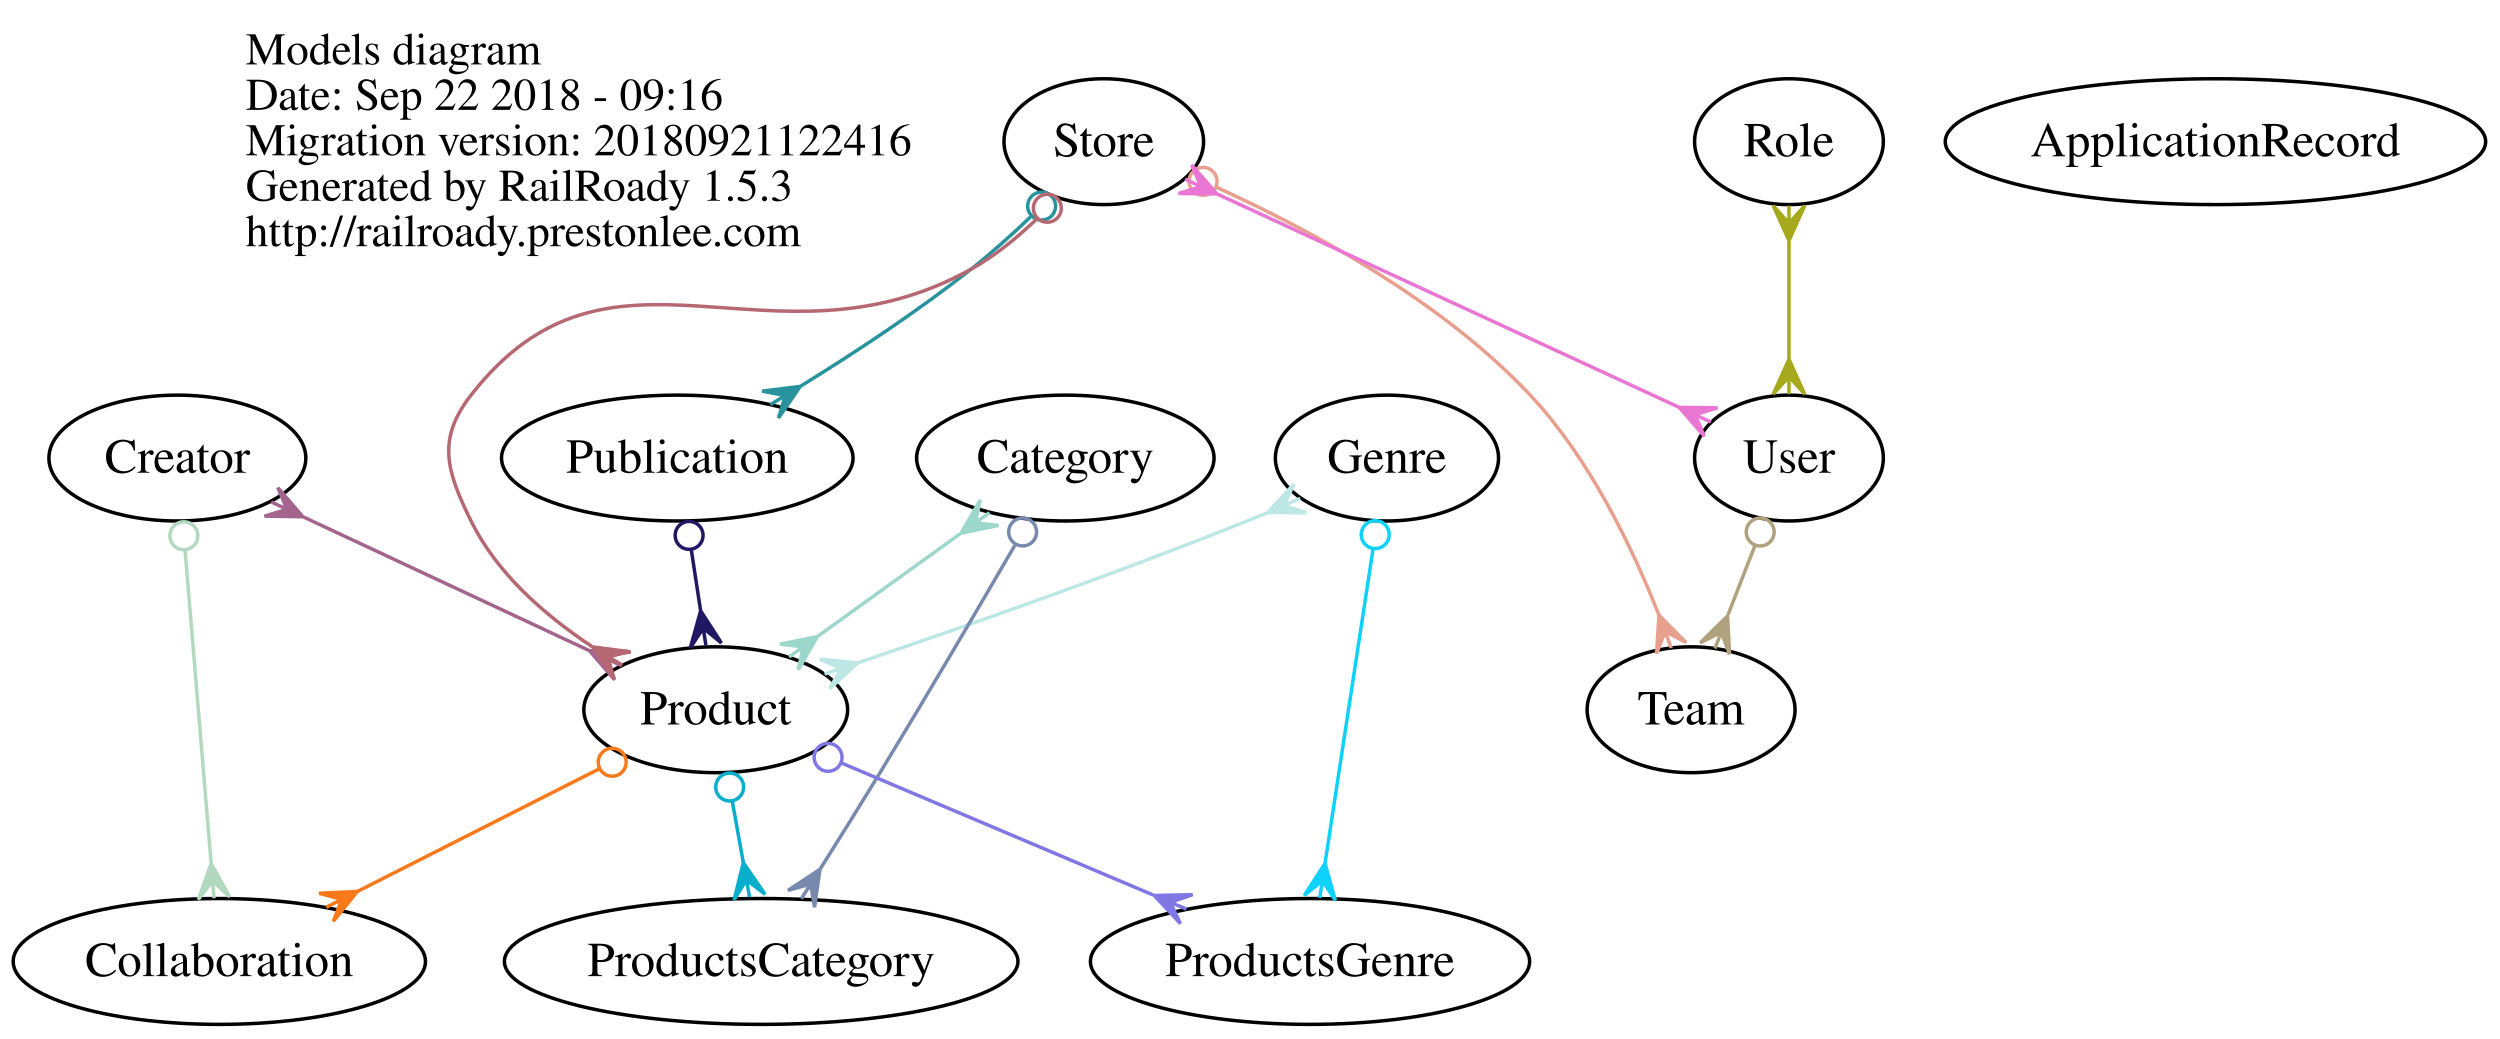
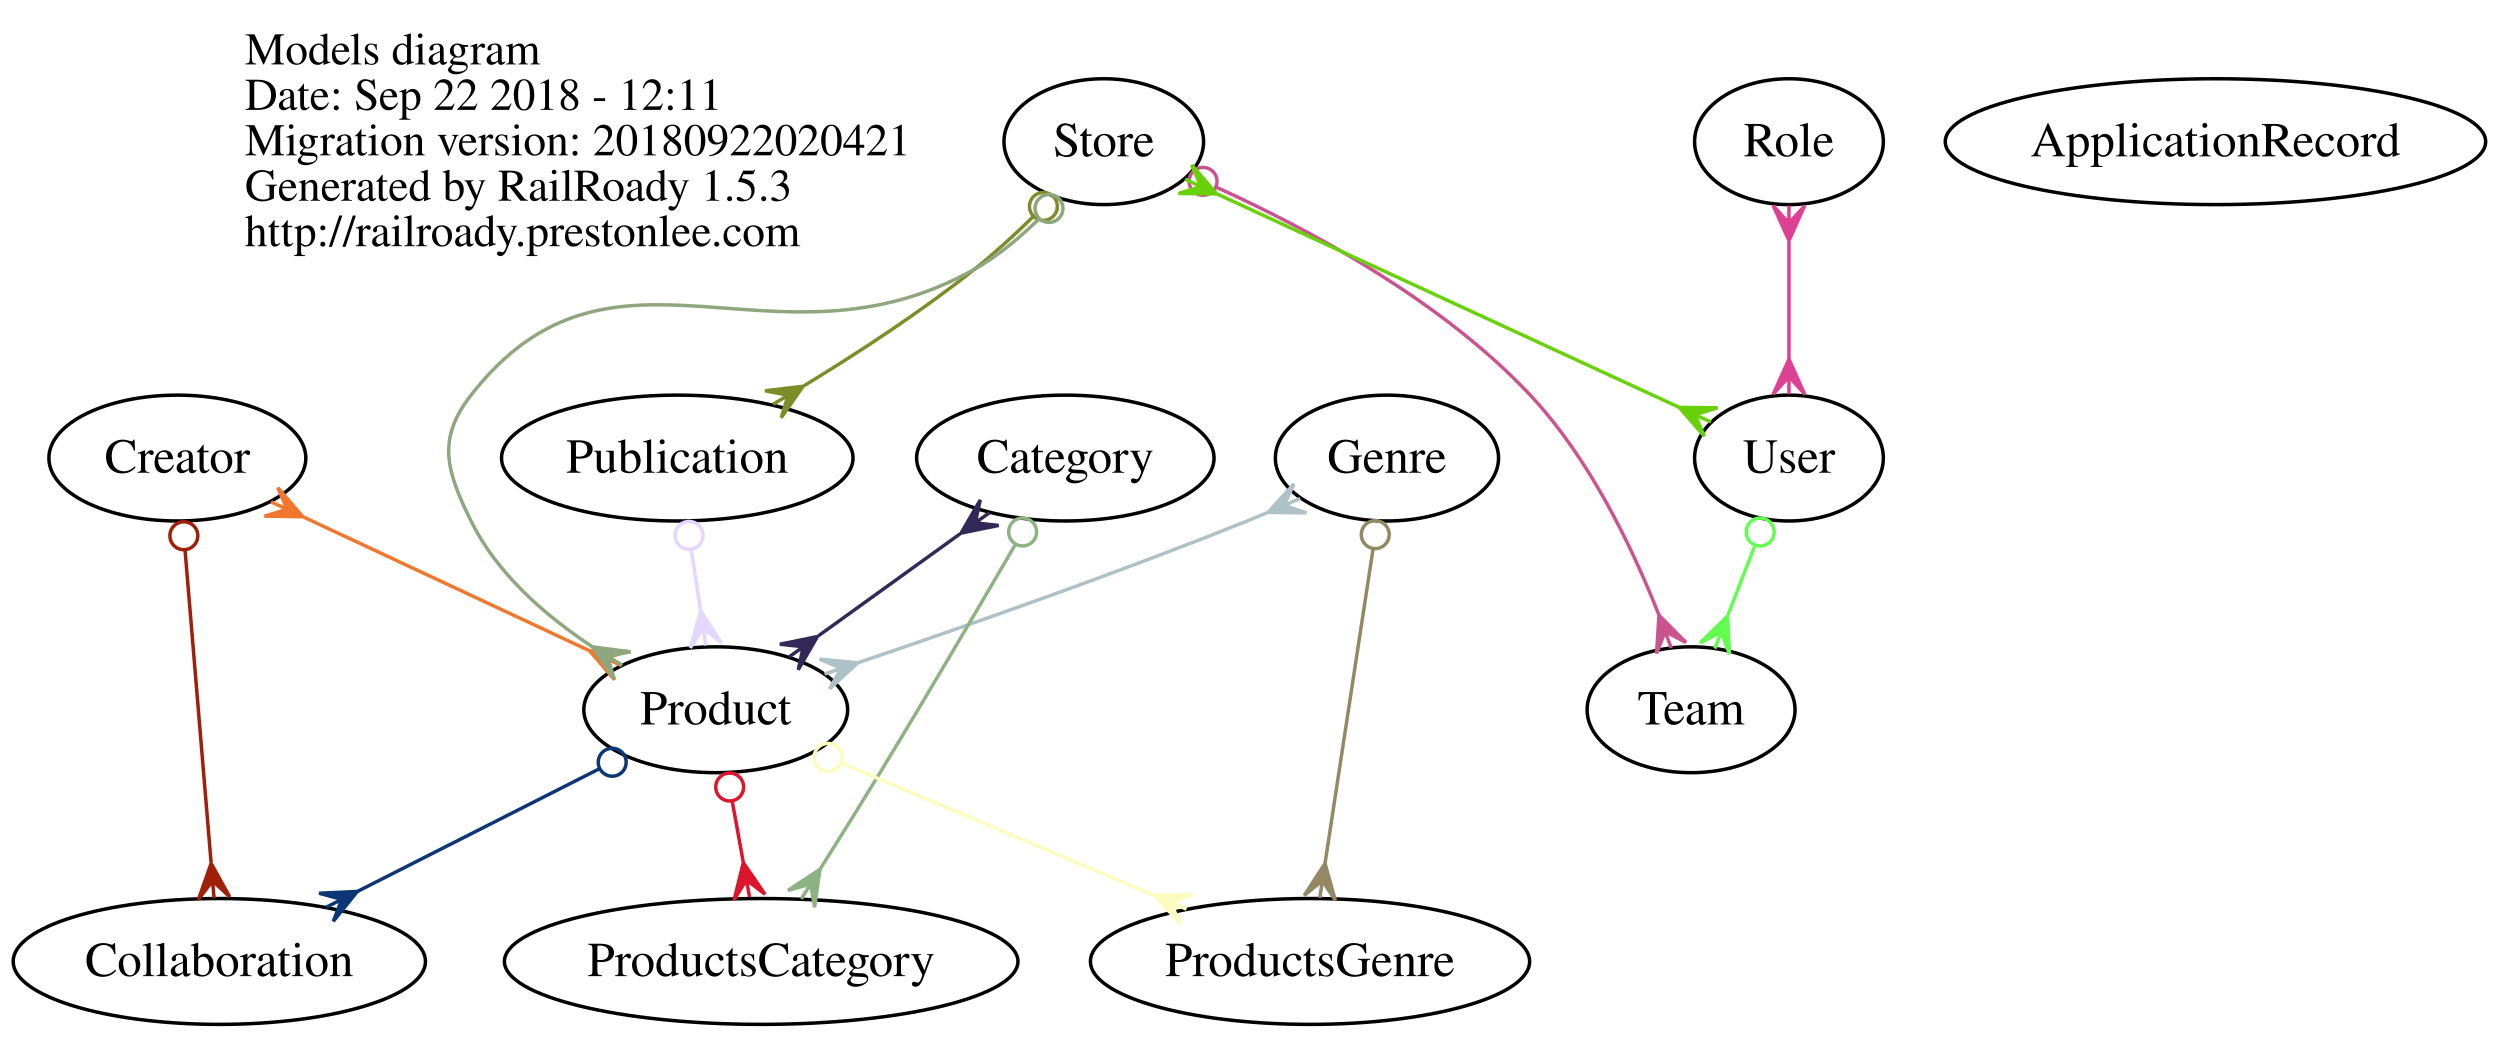
<svg xmlns="http://www.w3.org/2000/svg" width="715pt" height="297pt" viewBox="0.00 0.00 715.13 297.00">
  <g id="graph0" class="graph" transform="scale(1 1) rotate(0) translate(4 293)">
    <polygon fill="transparent" stroke="transparent" points="-4,4 -4,-293 711.133,-293 711.133,4 -4,4" />
    <g id="node1" class="node">
-       <text text-anchor="start" x="66.287" y="-274.6" font-family="Times,serif" font-size="13.00" fill="#000000">Models diagram</text>
-       <text text-anchor="start" x="66.287" y="-261.6" font-family="Times,serif" font-size="13.00" fill="#000000">Date: Sep 22 2018 - 09:16</text>
-       <text text-anchor="start" x="66.287" y="-248.6" font-family="Times,serif" font-size="13.00" fill="#000000">Migration version: 20180921122416</text>
-       <text text-anchor="start" x="66.287" y="-235.6" font-family="Times,serif" font-size="13.00" fill="#000000">Generated by RailRoady 1.5.3</text>
-       <text text-anchor="start" x="66.287" y="-222.6" font-family="Times,serif" font-size="13.00" fill="#000000">http://railroady.prestonlee.com</text>
+       <text text-anchor="start" x="66.049" y="-274.6" font-family="Times,serif" font-size="13.00" fill="#000000">Models diagram</text>
+       <text text-anchor="start" x="66.049" y="-261.6" font-family="Times,serif" font-size="13.00" fill="#000000">Date: Sep 22 2018 - 12:11</text>
+       <text text-anchor="start" x="66.049" y="-248.6" font-family="Times,serif" font-size="13.00" fill="#000000">Migration version: 20180922020421</text>
+       <text text-anchor="start" x="66.049" y="-235.6" font-family="Times,serif" font-size="13.00" fill="#000000">Generated by RailRoady 1.5.3</text>
+       <text text-anchor="start" x="66.049" y="-222.6" font-family="Times,serif" font-size="13.00" fill="#000000">http://railroady.prestonlee.com</text>
    </g>
    <g id="node2" class="node">
      <ellipse fill="none" stroke="#000000" cx="392.737" cy="-162" rx="31.922" ry="18" />
      <text text-anchor="middle" x="392.737" y="-157.8" font-family="Times,serif" font-size="14.00" fill="#000000">Genre</text>
    </g>
    <g id="node8" class="node">
      <ellipse fill="none" stroke="#000000" cx="200.737" cy="-90" rx="37.735" ry="18" />
      <text text-anchor="middle" x="200.737" y="-85.8" font-family="Times,serif" font-size="14.00" fill="#000000">Product</text>
    </g>
    <g id="edge2" class="edge">
-       <path fill="none" stroke="#bde7e5" d="M358.394,-146.33C356.487,-145.527 354.592,-144.745 352.737,-144 315.456,-129.018 272.22,-113.868 241.414,-103.444" />
-       <polygon fill="#bde7e5" stroke="#bde7e5" points="358.731,-146.475 366.119,-154.579 363.319,-148.462 367.907,-150.449 367.907,-150.449 367.907,-150.449 363.319,-148.462 369.695,-146.32 358.731,-146.475 358.731,-146.475" />
-       <polygon fill="#bde7e5" stroke="#bde7e5" points="241.35,-103.422 233.308,-95.967 236.611,-101.827 231.872,-100.232 231.872,-100.232 231.872,-100.232 236.611,-101.827 230.437,-104.497 241.35,-103.422 241.35,-103.422" />
+       <path fill="none" stroke="#adc1c6" d="M358.394,-146.33C356.487,-145.527 354.592,-144.745 352.737,-144 315.456,-129.018 272.22,-113.868 241.414,-103.444" />
+       <polygon fill="#adc1c6" stroke="#adc1c6" points="358.731,-146.475 366.119,-154.579 363.319,-148.462 367.907,-150.449 367.907,-150.449 367.907,-150.449 363.319,-148.462 369.695,-146.32 358.731,-146.475 358.731,-146.475" />
+       <polygon fill="#adc1c6" stroke="#adc1c6" points="241.35,-103.422 233.308,-95.967 236.611,-101.827 231.872,-100.232 231.872,-100.232 231.872,-100.232 236.611,-101.827 230.437,-104.497 241.35,-103.422 241.35,-103.422" />
    </g>
    <g id="node14" class="node">
      <ellipse fill="none" stroke="#000000" cx="370.737" cy="-18" rx="62.825" ry="18" />
      <text text-anchor="middle" x="370.737" y="-13.8" font-family="Times,serif" font-size="14.00" fill="#000000">ProductsGenre</text>
    </g>
    <g id="edge1" class="edge">
-       <path fill="none" stroke="#0ed2fb" d="M388.772,-136.048C384.901,-110.707 379.026,-72.256 375.042,-46.179" />
-       <ellipse fill="none" stroke="#0ed2fb" cx="389.391" cy="-140.099" rx="4" ry="4" />
-       <polygon fill="#0ed2fb" stroke="#0ed2fb" points="375.024,-46.058 377.962,-35.493 374.269,-41.115 373.514,-36.173 373.514,-36.173 373.514,-36.173 374.269,-41.115 369.065,-36.852 375.024,-46.058 375.024,-46.058" />
+       <path fill="none" stroke="#958864" d="M388.772,-136.048C384.901,-110.707 379.026,-72.256 375.042,-46.179" />
+       <ellipse fill="none" stroke="#958864" cx="389.391" cy="-140.099" rx="4" ry="4" />
+       <polygon fill="#958864" stroke="#958864" points="375.024,-46.058 377.962,-35.493 374.269,-41.115 373.514,-36.173 373.514,-36.173 373.514,-36.173 374.269,-41.115 369.065,-36.852 375.024,-46.058 375.024,-46.058" />
    </g>
    <g id="node3" class="node">
      <ellipse fill="none" stroke="#000000" cx="300.737" cy="-162" rx="42.546" ry="18" />
      <text text-anchor="middle" x="300.737" y="-157.8" font-family="Times,serif" font-size="14.00" fill="#000000">Category</text>
    </g>
    <g id="node7" class="node">
      <ellipse fill="none" stroke="#000000" cx="213.737" cy="-18" rx="73.45" ry="18" />
      <text text-anchor="middle" x="213.737" y="-13.8" font-family="Times,serif" font-size="14.00" fill="#000000">ProductsCategory</text>
    </g>
    <g id="edge3" class="edge">
-       <path fill="none" stroke="#7889ae" d="M286.284,-137.003C275.738,-118.876 261.025,-93.817 247.737,-72 242.262,-63.011 236.169,-53.258 230.67,-44.544" />
-       <ellipse fill="none" stroke="#7889ae" cx="288.523" cy="-140.859" rx="4" ry="4" />
-       <polygon fill="#7889ae" stroke="#7889ae" points="230.556,-44.365 229.006,-33.509 227.88,-40.141 225.205,-35.917 225.205,-35.917 225.205,-35.917 227.88,-40.141 221.403,-38.325 230.556,-44.365 230.556,-44.365" />
+       <path fill="none" stroke="#8cb381" d="M286.284,-137.003C275.738,-118.876 261.025,-93.817 247.737,-72 242.262,-63.011 236.169,-53.258 230.67,-44.544" />
+       <ellipse fill="none" stroke="#8cb381" cx="288.523" cy="-140.859" rx="4" ry="4" />
+       <polygon fill="#8cb381" stroke="#8cb381" points="230.556,-44.365 229.006,-33.509 227.88,-40.141 225.205,-35.917 225.205,-35.917 225.205,-35.917 227.88,-40.141 221.403,-38.325 230.556,-44.365 230.556,-44.365" />
    </g>
    <g id="edge4" class="edge">
-       <path fill="none" stroke="#9dd7cb" d="M270.642,-140.332C257.812,-131.094 242.892,-120.351 230.139,-111.169" />
-       <polygon fill="#9dd7cb" stroke="#9dd7cb" points="270.923,-140.534 276.409,-150.029 274.981,-143.456 279.039,-146.377 279.039,-146.377 279.039,-146.377 274.981,-143.456 281.668,-142.725 270.923,-140.534 270.923,-140.534" />
-       <polygon fill="#9dd7cb" stroke="#9dd7cb" points="229.823,-110.942 224.338,-101.447 225.766,-108.021 221.708,-105.099 221.708,-105.099 221.708,-105.099 225.766,-108.021 219.079,-108.751 229.823,-110.942 229.823,-110.942" />
+       <path fill="none" stroke="#322958" d="M270.642,-140.332C257.812,-131.094 242.892,-120.351 230.139,-111.169" />
+       <polygon fill="#322958" stroke="#322958" points="270.923,-140.534 276.409,-150.029 274.981,-143.456 279.039,-146.377 279.039,-146.377 279.039,-146.377 274.981,-143.456 281.668,-142.725 270.923,-140.534 270.923,-140.534" />
+       <polygon fill="#322958" stroke="#322958" points="229.823,-110.942 224.338,-101.447 225.766,-108.021 221.708,-105.099 221.708,-105.099 221.708,-105.099 225.766,-108.021 219.079,-108.751 229.823,-110.942 229.823,-110.942" />
    </g>
    <g id="node4" class="node">
      <ellipse fill="none" stroke="#000000" cx="46.737" cy="-162" rx="36.749" ry="18" />
      <text text-anchor="middle" x="46.737" y="-157.8" font-family="Times,serif" font-size="14.00" fill="#000000">Creator</text>
    </g>
    <g id="node5" class="node">
      <ellipse fill="none" stroke="#000000" cx="58.737" cy="-18" rx="58.975" ry="18" />
      <text text-anchor="middle" x="58.737" y="-13.8" font-family="Times,serif" font-size="14.00" fill="#000000">Collaboration</text>
    </g>
    <g id="edge5" class="edge">
-       <path fill="none" stroke="#b2d9bf" d="M48.926,-135.735C51.032,-110.464 54.207,-72.367 56.37,-46.402" />
-       <ellipse fill="none" stroke="#b2d9bf" cx="48.589" cy="-139.776" rx="4" ry="4" />
-       <polygon fill="#b2d9bf" stroke="#b2d9bf" points="56.399,-46.055 61.714,-36.463 56.815,-41.072 57.23,-36.09 57.23,-36.09 57.23,-36.09 56.815,-41.072 52.745,-35.716 56.399,-46.055 56.399,-46.055" />
+       <path fill="none" stroke="#a01f09" d="M48.926,-135.735C51.032,-110.464 54.207,-72.367 56.37,-46.402" />
+       <ellipse fill="none" stroke="#a01f09" cx="48.589" cy="-139.776" rx="4" ry="4" />
+       <polygon fill="#a01f09" stroke="#a01f09" points="56.399,-46.055 61.714,-36.463 56.815,-41.072 57.23,-36.09 57.23,-36.09 57.23,-36.09 56.815,-41.072 52.745,-35.716 56.399,-46.055 56.399,-46.055" />
    </g>
    <g id="edge6" class="edge">
-       <path fill="none" stroke="#a3658d" d="M82.941,-145.074C107.479,-133.601 139.788,-118.496 164.362,-107.007" />
-       <polygon fill="#a3658d" stroke="#a3658d" points="82.621,-145.223 71.656,-145.382 78.091,-147.341 73.562,-149.459 73.562,-149.459 73.562,-149.459 78.091,-147.341 75.468,-153.535 82.621,-145.223 82.621,-145.223" />
-       <polygon fill="#a3658d" stroke="#a3658d" points="164.644,-106.875 175.609,-106.716 169.174,-104.757 173.703,-102.639 173.703,-102.639 173.703,-102.639 169.174,-104.757 171.797,-98.563 164.644,-106.875 164.644,-106.875" />
+       <path fill="none" stroke="#f1772e" d="M82.941,-145.074C107.479,-133.601 139.788,-118.496 164.362,-107.007" />
+       <polygon fill="#f1772e" stroke="#f1772e" points="82.621,-145.223 71.656,-145.382 78.091,-147.341 73.562,-149.459 73.562,-149.459 73.562,-149.459 78.091,-147.341 75.468,-153.535 82.621,-145.223 82.621,-145.223" />
+       <polygon fill="#f1772e" stroke="#f1772e" points="164.644,-106.875 175.609,-106.716 169.174,-104.757 173.703,-102.639 173.703,-102.639 173.703,-102.639 169.174,-104.757 171.797,-98.563 164.644,-106.875 164.644,-106.875" />
    </g>
    <g id="node6" class="node">
      <ellipse fill="none" stroke="#000000" cx="189.737" cy="-162" rx="50.281" ry="18" />
      <text text-anchor="middle" x="189.737" y="-157.8" font-family="Times,serif" font-size="14.00" fill="#000000">Publication</text>
    </g>
    <g id="edge7" class="edge">
-       <path fill="none" stroke="#211863" d="M193.738,-135.814C194.605,-130.136 195.527,-124.104 196.407,-118.346" />
-       <ellipse fill="none" stroke="#211863" cx="193.117" cy="-139.877" rx="4" ry="4" />
-       <polygon fill="#211863" stroke="#211863" points="196.414,-118.299 202.373,-109.093 197.169,-113.356 197.924,-108.413 197.924,-108.413 197.924,-108.413 197.169,-113.356 193.476,-107.734 196.414,-118.299 196.414,-118.299" />
+       <path fill="none" stroke="#e4d6fe" d="M193.738,-135.814C194.605,-130.136 195.527,-124.104 196.407,-118.346" />
+       <ellipse fill="none" stroke="#e4d6fe" cx="193.117" cy="-139.877" rx="4" ry="4" />
+       <polygon fill="#e4d6fe" stroke="#e4d6fe" points="196.414,-118.299 202.373,-109.093 197.169,-113.356 197.924,-108.413 197.924,-108.413 197.924,-108.413 197.169,-113.356 193.476,-107.734 196.414,-118.299 196.414,-118.299" />
    </g>
    <g id="edge8" class="edge">
-       <path fill="none" stroke="#f8791a" d="M167.316,-73.054C146.644,-62.573 120.002,-49.064 98.282,-38.051" />
-       <ellipse fill="none" stroke="#f8791a" cx="171.125" cy="-74.985" rx="4" ry="4" />
-       <polygon fill="#f8791a" stroke="#f8791a" points="98.225,-38.022 91.341,-29.486 93.766,-35.761 89.306,-33.5 89.306,-33.5 89.306,-33.5 93.766,-35.761 87.271,-37.513 98.225,-38.022 98.225,-38.022" />
+       <path fill="none" stroke="#0c3675" d="M167.316,-73.054C146.644,-62.573 120.002,-49.064 98.282,-38.051" />
+       <ellipse fill="none" stroke="#0c3675" cx="171.125" cy="-74.985" rx="4" ry="4" />
+       <polygon fill="#0c3675" stroke="#0c3675" points="98.225,-38.022 91.341,-29.486 93.766,-35.761 89.306,-33.5 89.306,-33.5 89.306,-33.5 93.766,-35.761 87.271,-37.513 98.225,-38.022 98.225,-38.022" />
    </g>
    <g id="edge10" class="edge">
-       <path fill="none" stroke="#08aecc" d="M205.465,-63.814C206.491,-58.136 207.58,-52.104 208.619,-46.346" />
-       <ellipse fill="none" stroke="#08aecc" cx="204.728" cy="-67.895" rx="4" ry="4" />
-       <polygon fill="#08aecc" stroke="#08aecc" points="208.636,-46.254 214.841,-37.213 209.524,-41.334 210.413,-36.413 210.413,-36.413 210.413,-36.413 209.524,-41.334 205.984,-35.614 208.636,-46.254 208.636,-46.254" />
+       <path fill="none" stroke="#dc142c" d="M205.465,-63.814C206.491,-58.136 207.58,-52.104 208.619,-46.346" />
+       <ellipse fill="none" stroke="#dc142c" cx="204.728" cy="-67.895" rx="4" ry="4" />
+       <polygon fill="#dc142c" stroke="#dc142c" points="208.636,-46.254 214.841,-37.213 209.524,-41.334 210.413,-36.413 210.413,-36.413 210.413,-36.413 209.524,-41.334 205.984,-35.614 208.636,-46.254 208.636,-46.254" />
    </g>
    <g id="edge9" class="edge">
-       <path fill="none" stroke="#8177e4" d="M236.691,-74.772C262.704,-63.755 298.031,-48.793 325.888,-36.995" />
-       <ellipse fill="none" stroke="#8177e4" cx="232.875" cy="-76.389" rx="4" ry="4" />
-       <polygon fill="#8177e4" stroke="#8177e4" points="326.195,-36.865 337.158,-37.109 330.799,-34.915 335.403,-32.965 335.403,-32.965 335.403,-32.965 330.799,-34.915 333.648,-28.822 326.195,-36.865 326.195,-36.865" />
+       <path fill="none" stroke="#fcfcbe" d="M236.691,-74.772C262.704,-63.755 298.031,-48.793 325.888,-36.995" />
+       <ellipse fill="none" stroke="#fcfcbe" cx="232.875" cy="-76.389" rx="4" ry="4" />
+       <polygon fill="#fcfcbe" stroke="#fcfcbe" points="326.195,-36.865 337.158,-37.109 330.799,-34.915 335.403,-32.965 335.403,-32.965 335.403,-32.965 330.799,-34.915 333.648,-28.822 326.195,-36.865 326.195,-36.865" />
    </g>
    <g id="node9" class="node">
      <ellipse fill="none" stroke="#000000" cx="479.737" cy="-90" rx="29.741" ry="18" />
      <text text-anchor="middle" x="479.737" y="-85.8" font-family="Times,serif" font-size="14.00" fill="#000000">Team</text>
    </g>
    <g id="node10" class="node">
      <ellipse fill="none" stroke="#000000" cx="507.737" cy="-252.5" rx="27" ry="18" />
      <text text-anchor="middle" x="507.737" y="-248.3" font-family="Times,serif" font-size="14.00" fill="#000000">Role</text>
    </g>
    <g id="node13" class="node">
      <ellipse fill="none" stroke="#000000" cx="507.737" cy="-162" rx="27" ry="18" />
      <text text-anchor="middle" x="507.737" y="-157.8" font-family="Times,serif" font-size="14.00" fill="#000000">User</text>
    </g>
    <g id="edge11" class="edge">
-       <path fill="none" stroke="#a6a91c" d="M507.737,-223.89C507.737,-213.19 507.737,-201.048 507.737,-190.369" />
-       <polygon fill="#a6a91c" stroke="#a6a91c" points="507.737,-224.186 503.237,-234.186 507.737,-229.186 507.737,-234.186 507.737,-234.186 507.737,-234.186 507.737,-229.186 512.237,-234.186 507.737,-224.186 507.737,-224.186" />
-       <polygon fill="#a6a91c" stroke="#a6a91c" points="507.737,-190.287 512.237,-180.287 507.737,-185.287 507.737,-180.287 507.737,-180.287 507.737,-180.287 507.737,-185.287 503.237,-180.287 507.737,-190.287 507.737,-190.287" />
+       <path fill="none" stroke="#de4193" d="M507.737,-223.89C507.737,-213.19 507.737,-201.048 507.737,-190.369" />
+       <polygon fill="#de4193" stroke="#de4193" points="507.737,-224.186 503.237,-234.186 507.737,-229.186 507.737,-234.186 507.737,-234.186 507.737,-234.186 507.737,-229.186 512.237,-234.186 507.737,-224.186 507.737,-224.186" />
+       <polygon fill="#de4193" stroke="#de4193" points="507.737,-190.287 512.237,-180.287 507.737,-185.287 507.737,-180.287 507.737,-180.287 507.737,-180.287 507.737,-185.287 503.237,-180.287 507.737,-190.287 507.737,-190.287" />
    </g>
    <g id="node11" class="node">
      <ellipse fill="none" stroke="#000000" cx="629.737" cy="-252.5" rx="77.292" ry="18" />
      <text text-anchor="middle" x="629.737" y="-248.3" font-family="Times,serif" font-size="14.00" fill="#000000">ApplicationRecord</text>
    </g>
    <g id="node12" class="node">
      <ellipse fill="none" stroke="#000000" cx="311.737" cy="-252.5" rx="28.55" ry="18" />
      <text text-anchor="middle" x="311.737" y="-248.3" font-family="Times,serif" font-size="14.00" fill="#000000">Store</text>
    </g>
    <g id="edge12" class="edge">
-       <path fill="none" stroke="#28929d" d="M290.796,-230.991C285.419,-225.865 279.517,-220.563 273.737,-216 258.495,-203.966 240.509,-192.125 225.099,-182.611" />
-       <ellipse fill="none" stroke="#28929d" cx="293.962" cy="-234.079" rx="4" ry="4" />
-       <polygon fill="#28929d" stroke="#28929d" points="224.905,-182.494 218.702,-173.451 220.634,-179.894 216.363,-177.295 216.363,-177.295 216.363,-177.295 220.634,-179.894 214.024,-181.139 224.905,-182.494 224.905,-182.494" />
+       <path fill="none" stroke="#7d8d27" d="M291.425,-230.936C286.188,-225.811 280.42,-220.524 274.737,-216 259.529,-203.895 241.499,-192.119 225.966,-182.67" />
+       <ellipse fill="none" stroke="#7d8d27" cx="294.468" cy="-233.987" rx="4" ry="4" />
+       <polygon fill="#7d8d27" stroke="#7d8d27" points="225.728,-182.528 219.461,-173.529 221.439,-179.959 217.149,-177.39 217.149,-177.39 217.149,-177.39 221.439,-179.959 214.837,-181.251 225.728,-182.528 225.728,-182.528" />
    </g>
    <g id="edge13" class="edge">
-       <path fill="none" stroke="#b66872" d="M292.664,-230.479C287.041,-225.081 280.554,-219.777 273.737,-216 216.41,-184.238 171.028,-231.691 130.737,-180 120.901,-167.381 123.679,-158.359 130.737,-144 138.124,-128.972 151.929,-116.945 165.339,-108.091" />
-       <ellipse fill="none" stroke="#b66872" cx="295.594" cy="-233.455" rx="4" ry="4" />
-       <polygon fill="#b66872" stroke="#b66872" points="165.514,-107.983 176.387,-106.561 169.769,-105.357 174.024,-102.731 174.024,-102.731 174.024,-102.731 169.769,-105.357 171.66,-98.902 165.514,-107.983 165.514,-107.983" />
+       <path fill="none" stroke="#8ea77f" d="M293.253,-230.463C287.778,-225.065 281.439,-219.764 274.737,-216 217.22,-183.692 171.336,-231.998 130.737,-180 120.891,-167.389 123.679,-158.359 130.737,-144 138.124,-128.972 151.929,-116.945 165.339,-108.091" />
+       <ellipse fill="none" stroke="#8ea77f" cx="296.065" cy="-233.401" rx="4" ry="4" />
+       <polygon fill="#8ea77f" stroke="#8ea77f" points="165.514,-107.983 176.387,-106.561 169.769,-105.357 174.024,-102.731 174.024,-102.731 174.024,-102.731 169.769,-105.357 171.66,-98.902 165.514,-107.983 165.514,-107.983" />
    </g>
    <g id="edge14" class="edge">
-       <path fill="none" stroke="#e99f8e" d="M344.065,-239.409C370.823,-227.258 408.42,-206.983 433.737,-180 450.71,-161.911 462.964,-136.357 470.536,-117.098" />
-       <ellipse fill="none" stroke="#e99f8e" cx="340.138" cy="-241.148" rx="4" ry="4" />
-       <polygon fill="#e99f8e" stroke="#e99f8e" points="470.559,-117.037 478.282,-109.253 472.314,-112.355 474.069,-107.673 474.069,-107.673 474.069,-107.673 472.314,-112.355 469.855,-106.094 470.559,-117.037 470.559,-117.037" />
+       <path fill="none" stroke="#ca5490" d="M344.065,-239.409C370.823,-227.258 408.42,-206.983 433.737,-180 450.71,-161.911 462.964,-136.357 470.536,-117.098" />
+       <ellipse fill="none" stroke="#ca5490" cx="340.138" cy="-241.148" rx="4" ry="4" />
+       <polygon fill="#ca5490" stroke="#ca5490" points="470.559,-117.037 478.282,-109.253 472.314,-112.355 474.069,-107.673 474.069,-107.673 474.069,-107.673 472.314,-112.355 469.855,-106.094 470.559,-117.037 470.559,-117.037" />
    </g>
    <g id="edge15" class="edge">
-       <path fill="none" stroke="#e976d2" d="M344.291,-237.469C380.948,-220.543 440.106,-193.228 476.299,-176.516" />
-       <polygon fill="#e976d2" stroke="#e976d2" points="344.07,-237.571 333.104,-237.678 339.53,-239.667 334.991,-241.763 334.991,-241.763 334.991,-241.763 339.53,-239.667 336.877,-245.849 344.07,-237.571 344.07,-237.571" />
-       <polygon fill="#e976d2" stroke="#e976d2" points="476.34,-176.497 487.305,-176.391 480.88,-174.401 485.419,-172.305 485.419,-172.305 485.419,-172.305 480.88,-174.401 483.533,-168.22 476.34,-176.497 476.34,-176.497" />
+       <path fill="none" stroke="#69d10a" d="M344.291,-237.469C380.948,-220.543 440.106,-193.228 476.299,-176.516" />
+       <polygon fill="#69d10a" stroke="#69d10a" points="344.07,-237.571 333.104,-237.678 339.53,-239.667 334.991,-241.763 334.991,-241.763 334.991,-241.763 339.53,-239.667 336.877,-245.849 344.07,-237.571 344.07,-237.571" />
+       <polygon fill="#69d10a" stroke="#69d10a" points="476.34,-176.497 487.305,-176.391 480.88,-174.401 485.419,-172.305 485.419,-172.305 485.419,-172.305 480.88,-174.401 483.533,-168.22 476.34,-176.497 476.34,-176.497" />
    </g>
    <g id="edge16" class="edge">
-       <path fill="none" stroke="#b0a27e" d="M498.046,-137.078C495.56,-130.686 492.873,-123.778 490.344,-117.274" />
-       <ellipse fill="none" stroke="#b0a27e" cx="499.509" cy="-140.843" rx="4" ry="4" />
-       <polygon fill="#b0a27e" stroke="#b0a27e" points="490.174,-116.838 490.744,-105.887 488.362,-112.178 486.55,-107.518 486.55,-107.518 486.55,-107.518 488.362,-112.178 482.356,-109.149 490.174,-116.838 490.174,-116.838" />
+       <path fill="none" stroke="#62fd4e" d="M498.046,-137.078C495.56,-130.686 492.873,-123.778 490.344,-117.274" />
+       <ellipse fill="none" stroke="#62fd4e" cx="499.509" cy="-140.843" rx="4" ry="4" />
+       <polygon fill="#62fd4e" stroke="#62fd4e" points="490.174,-116.838 490.744,-105.887 488.362,-112.178 486.55,-107.518 486.55,-107.518 486.55,-107.518 488.362,-112.178 482.356,-109.149 490.174,-116.838 490.174,-116.838" />
    </g>
  </g>
</svg>
